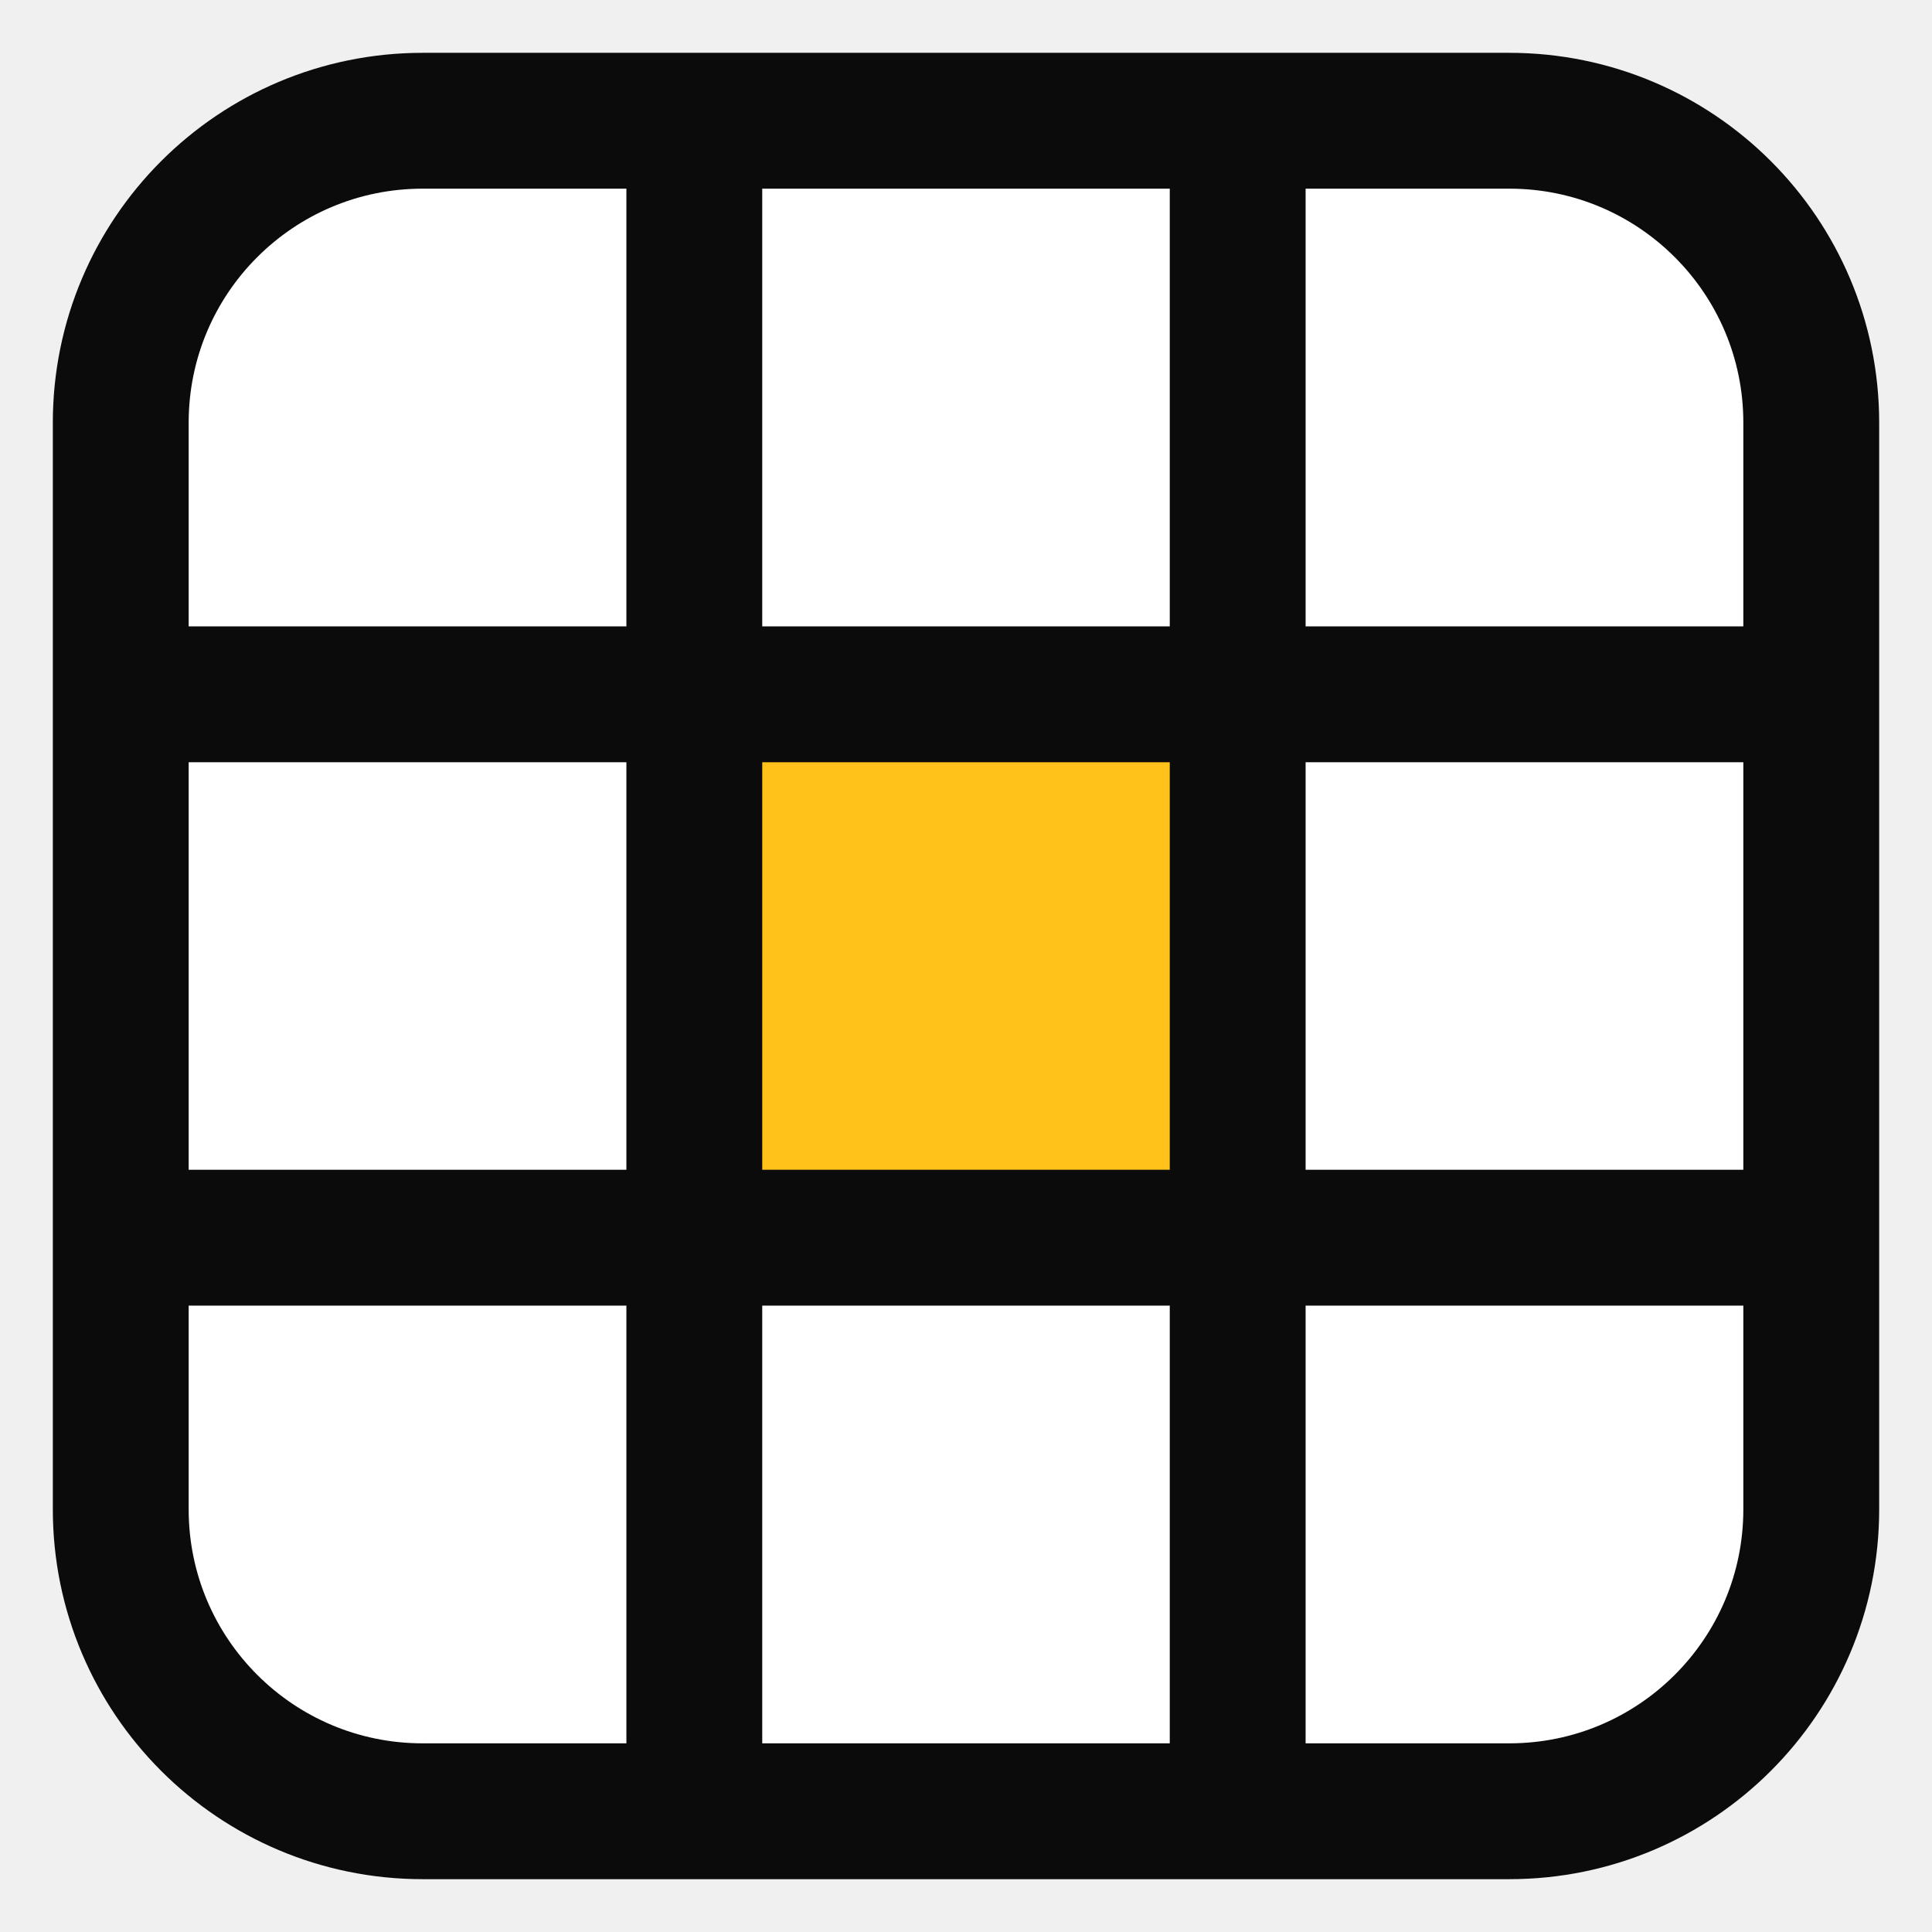
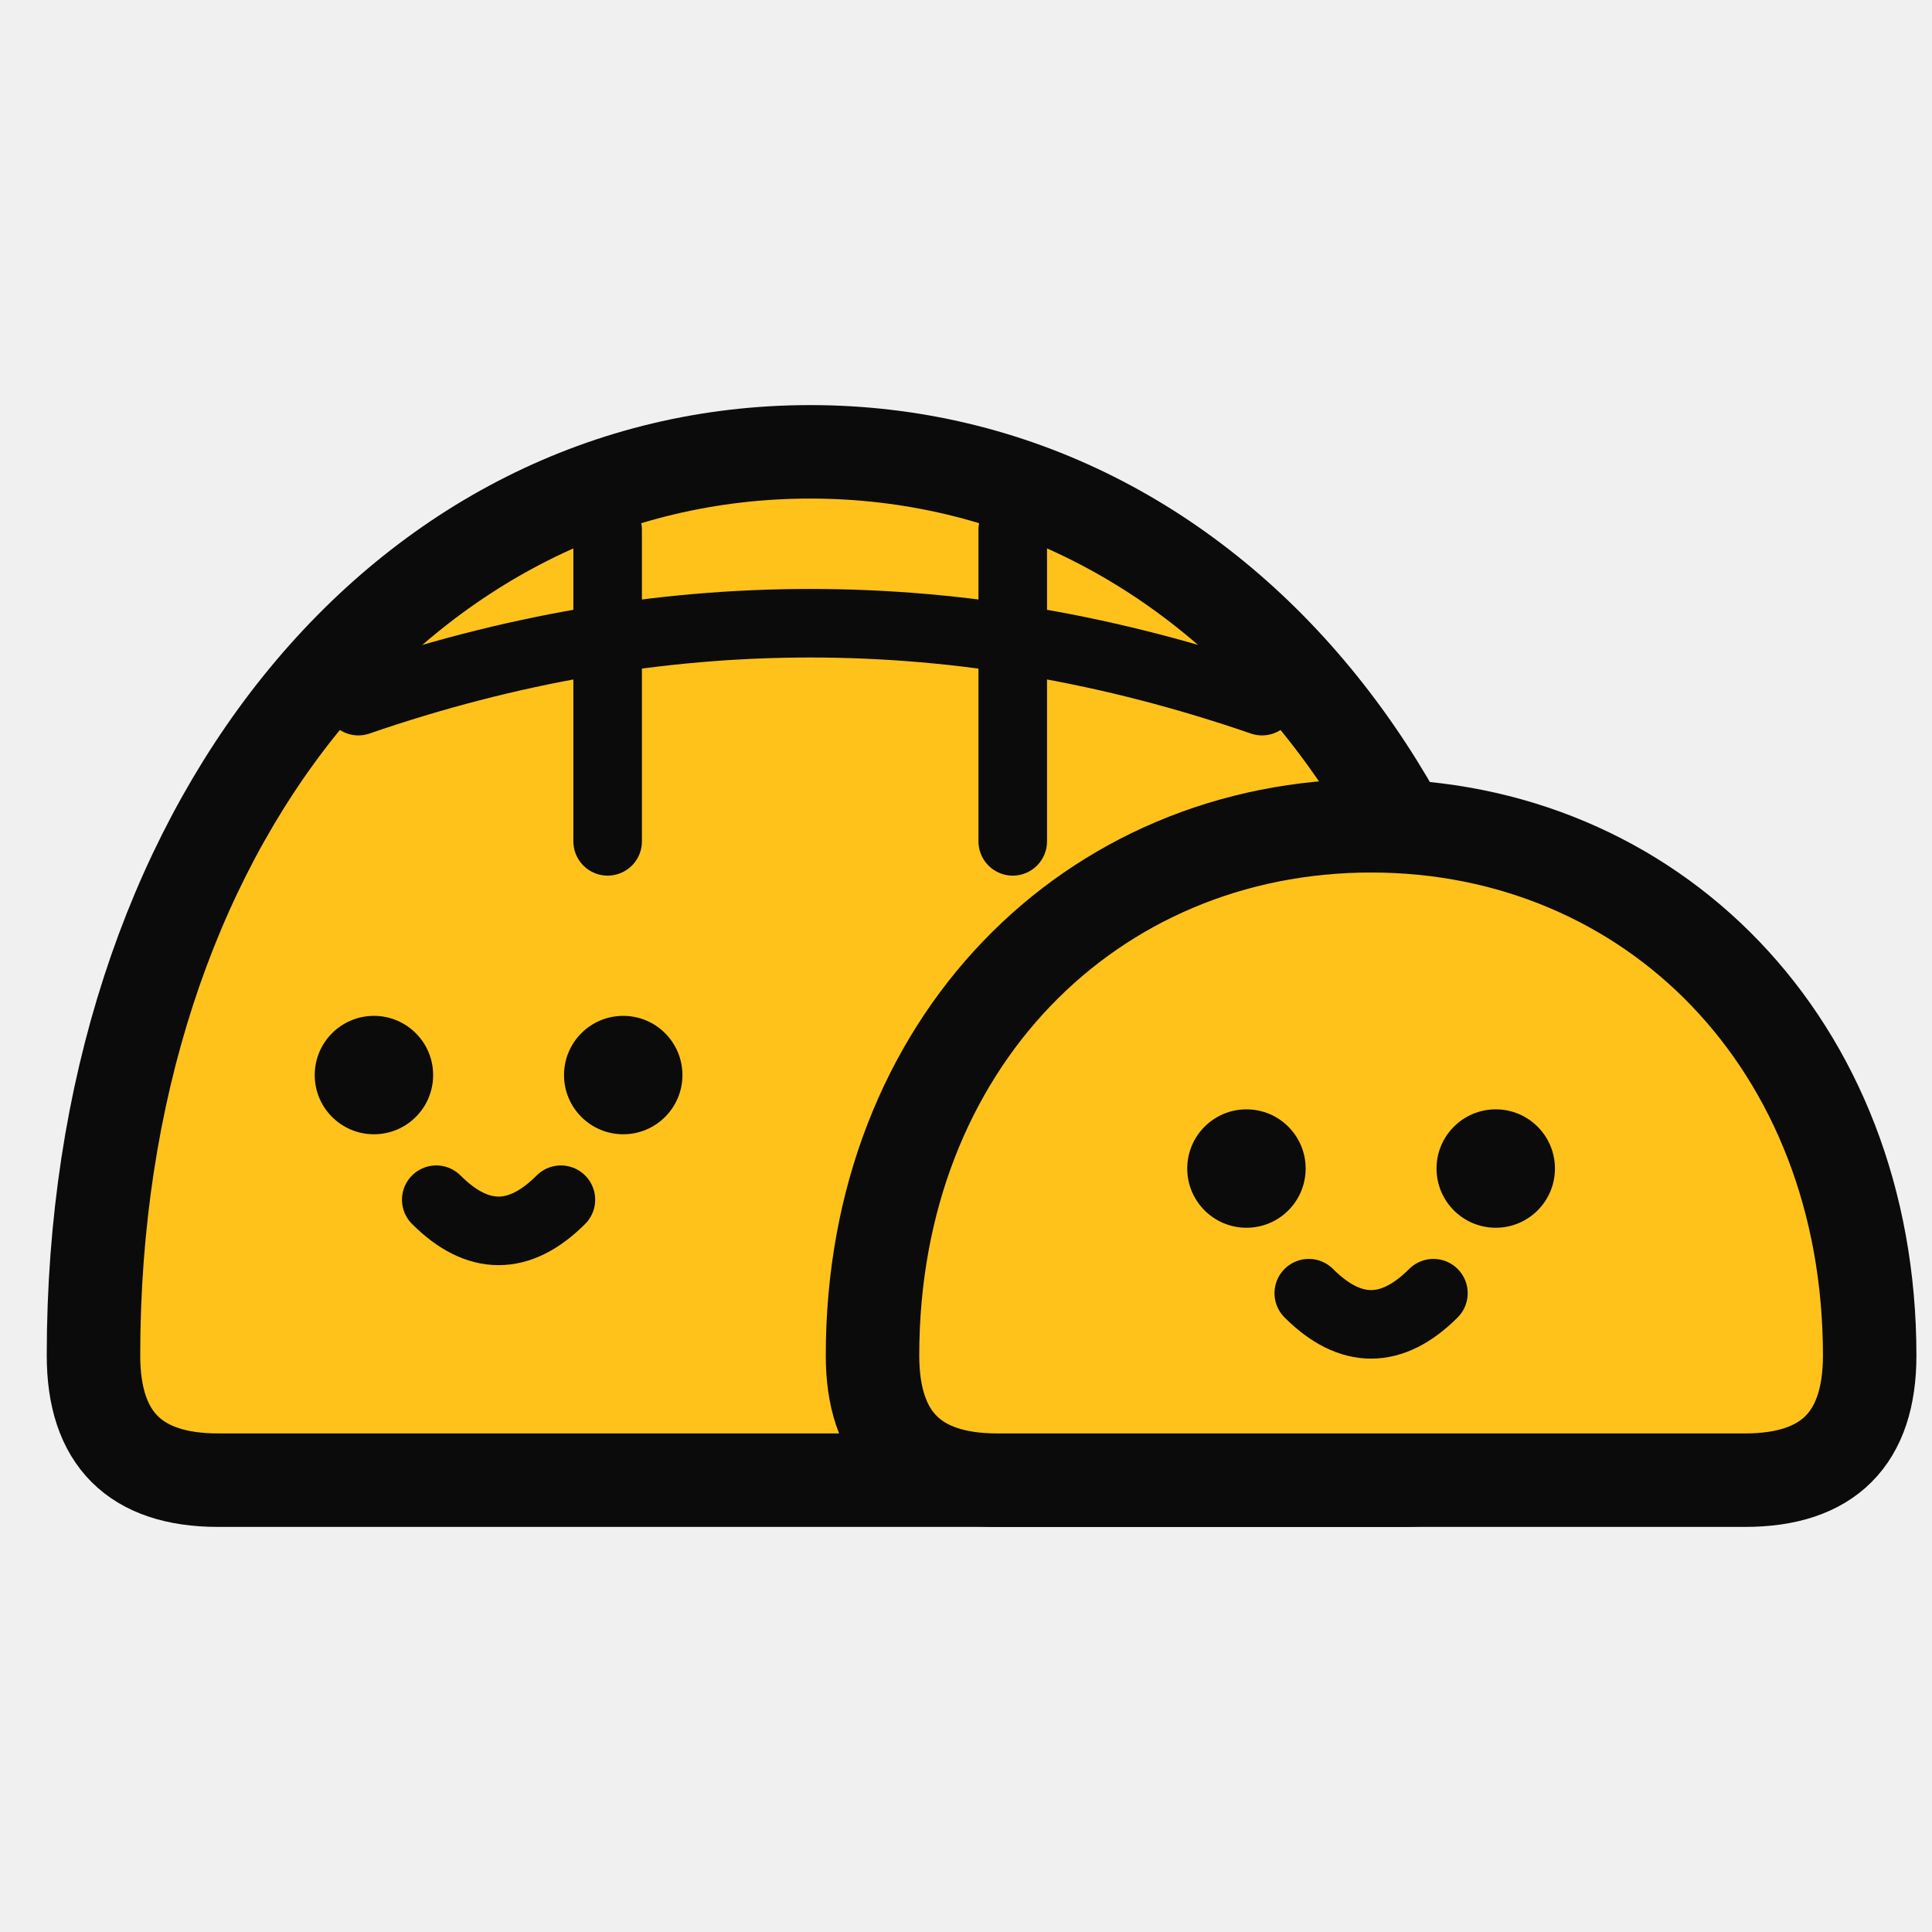
- <svg xmlns="http://www.w3.org/2000/svg" viewBox="0 0 64 64" fill="none" stroke="#0b0b0b" stroke-width="4.5" stroke-linejoin="round">
-   <rect fill="#fff" x="4" y="4" width="56" height="56" rx="10" />
-   <rect fill="#ffc21a" stroke="none" x="23" y="23" width="18" height="18" />
-   <path d="M4 23H60M4 41H60M23 4V60M41 4V60" />
+ <svg xmlns="http://www.w3.org/2000/svg" viewBox="1 8.5 62 62" fill="none" stroke="#0b0b0b" stroke-width="3" stroke-linecap="round" stroke-linejoin="round">
+   <path fill="#ffc21a" d="M8 56Q4 56 4 52C4 35 14 23 27 23C40 23 50 35 50 52Q50 56 46 56Z" />
+   <path stroke-width="2.2" d="M12.5 31Q27 26 41.5 31M20.5 25.5V35.5M33.5 25.5V35.5" />
+   <g fill="#0b0b0b" stroke="none">
+     <circle cx="13" cy="43" r="1.9" />
+     <circle cx="21" cy="43" r="1.9" />
+   </g>
+   <path stroke-width="2.2" d="M15 47Q17 49 19 47" />
+   <path fill="#ffc21a" d="M33 56Q29 56 29 52C29 42 36 35 45 35C54 35 61 42 61 52Q61 56 57 56Z" />
+   <g fill="#0b0b0b" stroke="none">
+     <circle cx="41" cy="46" r="1.9" />
+     <circle cx="49" cy="46" r="1.9" />
+   </g>
+   <path stroke-width="2.2" d="M43 50Q45 52 47 50" />
</svg>
